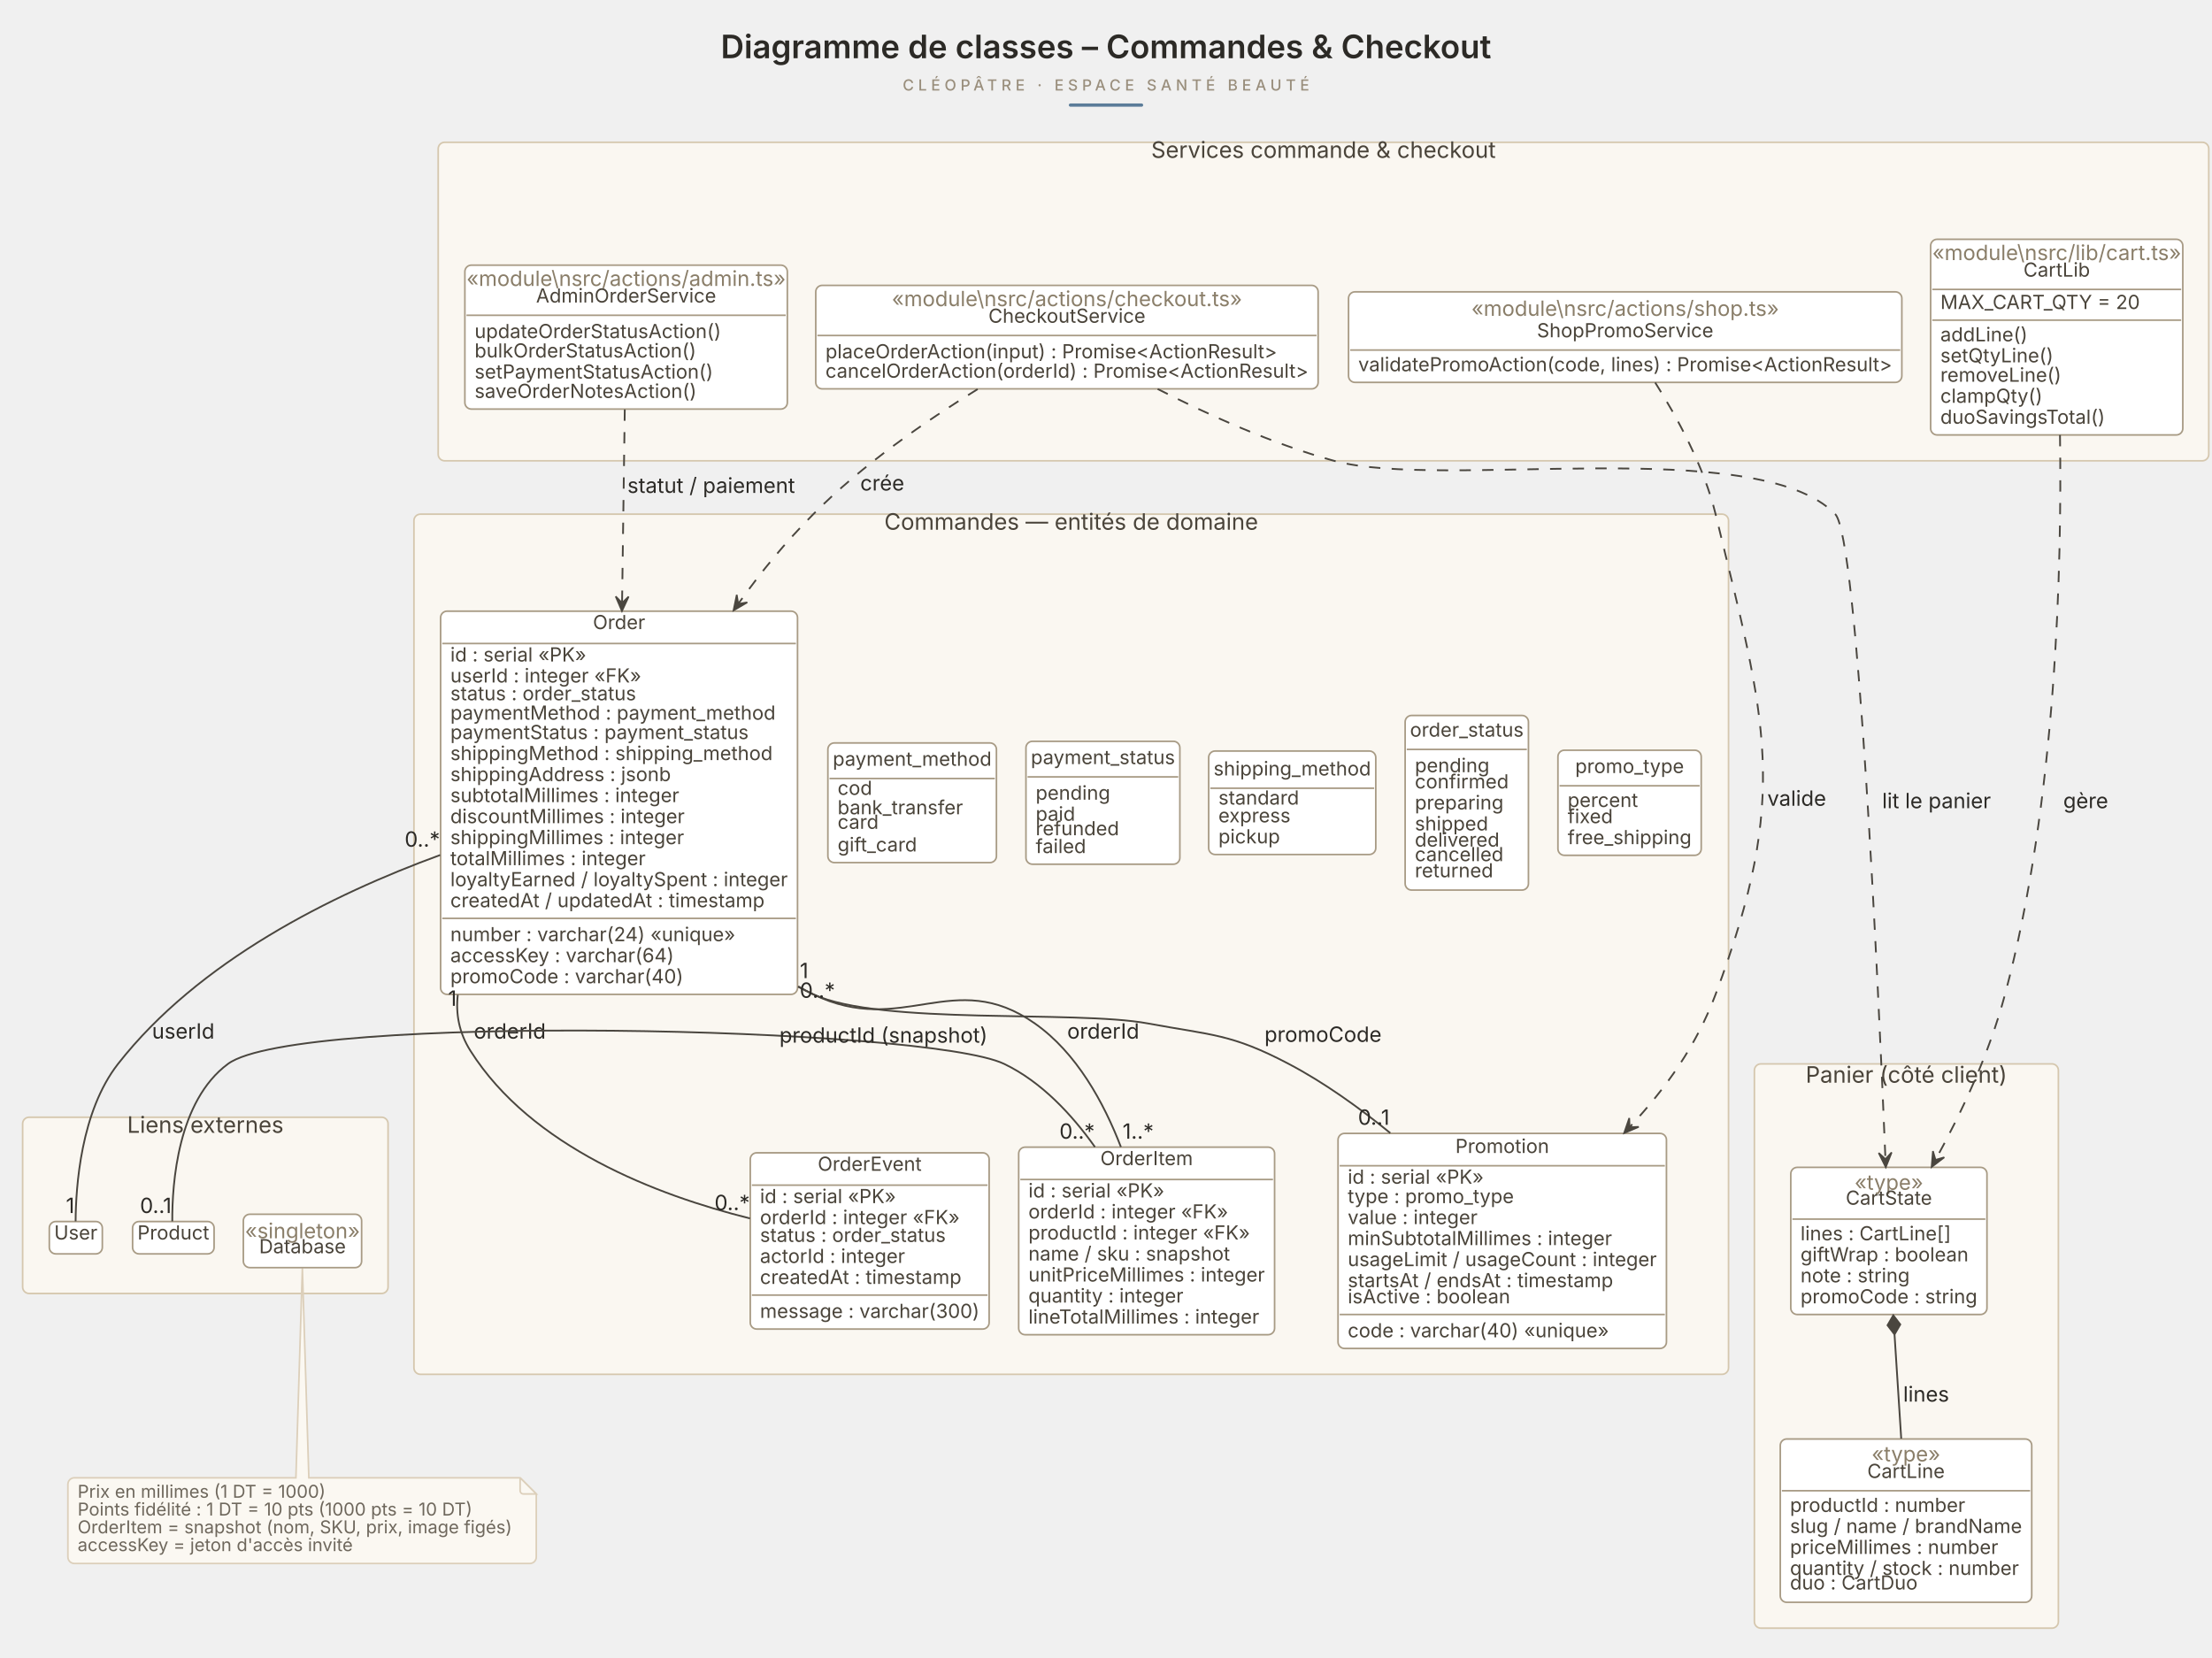
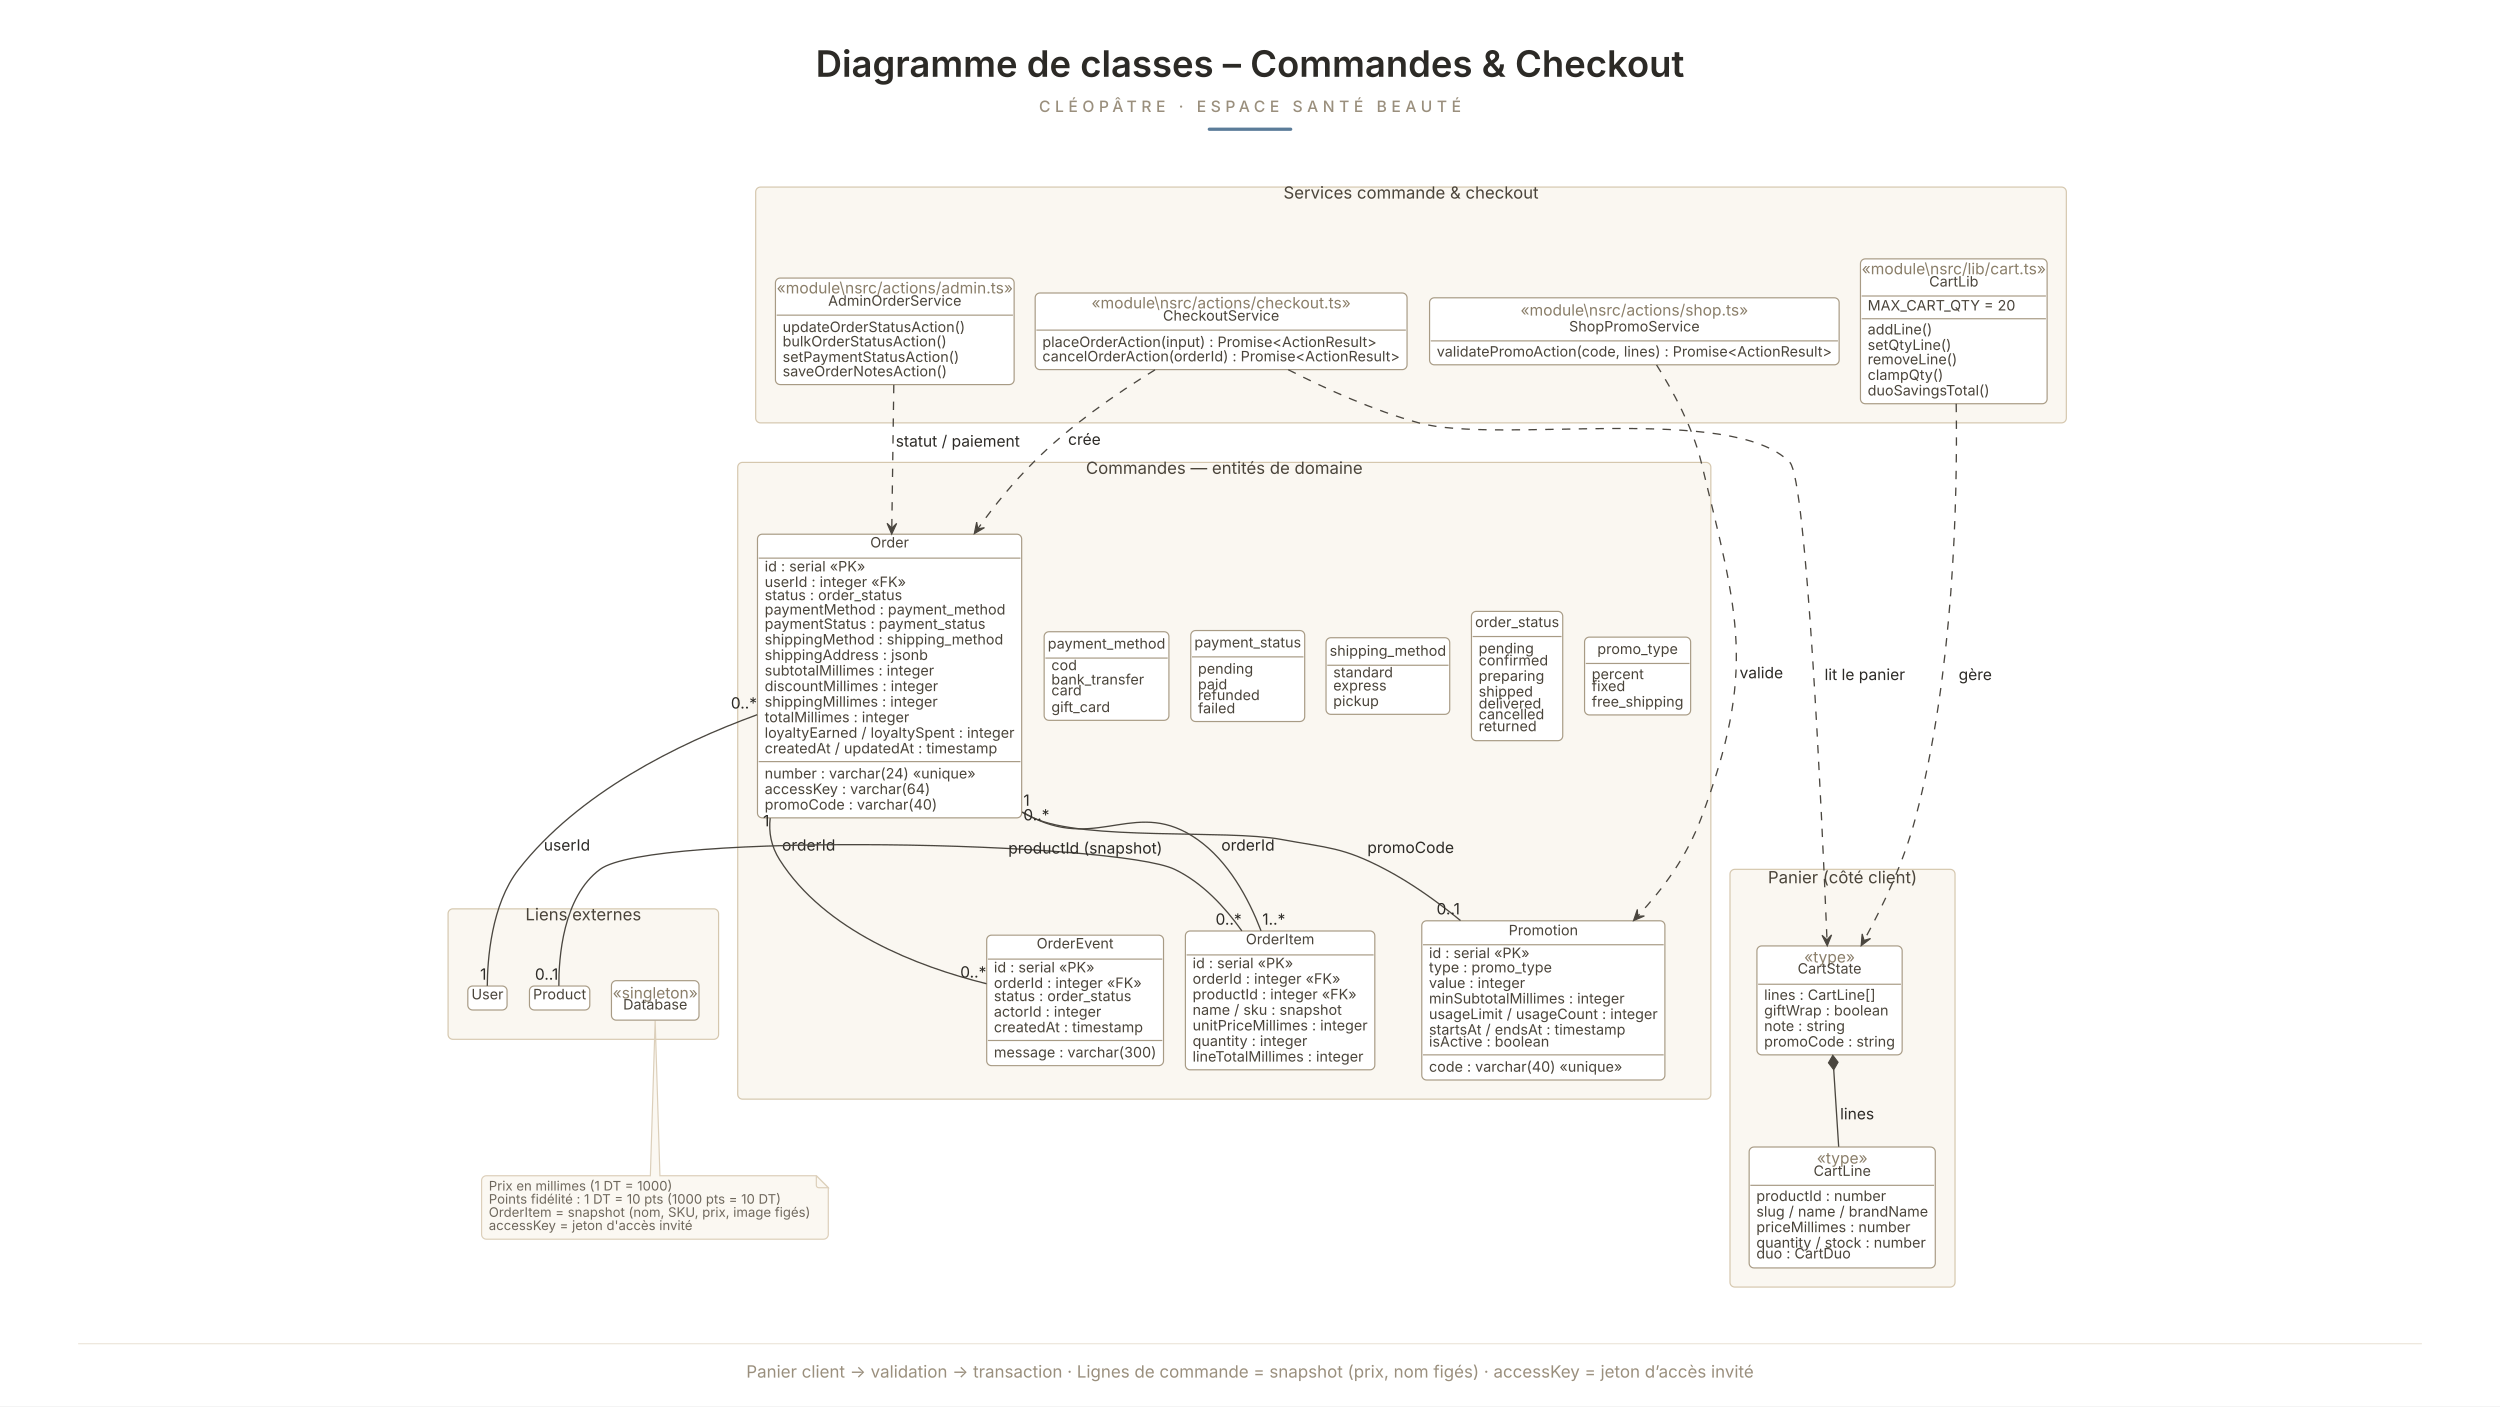
- <svg xmlns="http://www.w3.org/2000/svg" version="1.1" viewBox="0 0 1368 1025" width="1368" height="1025">
-   <g transform="translate(0,0)">
-     <text x="684.0" y="36" font-family="Inter" font-size="20" font-weight="600" fill="#2C2A26" text-anchor="middle">Diagramme de classes – Commandes &amp; Checkout</text>
-     <text x="684.0" y="56" font-family="Inter" font-size="9.5" font-weight="500" letter-spacing="2.6" fill="#9A8F7D" text-anchor="middle">CLÉOPÂTRE · ESPACE SANTÉ BEAUTÉ</text>
-     <rect x="661.0" y="64" width="46" height="2" rx="1" fill="#5B7C99" />
-   </g>
-   <g transform="translate(0,84)">
+ <svg xmlns="http://www.w3.org/2000/svg" version="1.1" viewBox="0 0 3840 2160" width="3840" height="2160">
+   <rect x="0" y="0" width="3840" height="2160" fill="#FFFFFF" />
+   <text x="1920.0" y="118" font-family="Inter" font-size="56" font-weight="600" fill="#2C2A26" text-anchor="middle">Diagramme de classes – Commandes &amp; Checkout</text>
+   <text x="1920.0" y="172" font-family="Inter" font-size="24" font-weight="500" letter-spacing="7" fill="#9A8F7D" text-anchor="middle">CLÉOPÂTRE · ESPACE SANTÉ BEAUTÉ</text>
+   <rect x="1855.0" y="196" width="130" height="5" rx="2.5" fill="#5B7C99" />
+   <g transform="translate(662.5,280.0) scale(1.8385)">
    <defs />
    <g>
      <g class="cluster" data-qualified-name="PC" id="ent0001" data-source-line="92">
        <rect x="256" y="234" width="813" height="532" rx="4" ry="4" fill="#FAF7F1" stroke="#D5C7AE" stroke-width="1" />
        <text x="546.89" y="243.62" font-size="14" fill="#4A443A" xml:space="preserve" style="white-space: pre" font-family="Inter">Commandes — entités de domaine</text>
      </g>
      <g class="cluster" data-qualified-name="PP" id="ent0011" data-source-line="171">
        <rect x="1085" y="574" width="188" height="349" rx="4" ry="4" fill="#FAF7F1" stroke="#D5C7AE" stroke-width="1" />
        <text x="1116.69" y="585.62" font-size="14" fill="#4A443A" xml:space="preserve" style="white-space: pre" font-family="Inter">Panier (côté client)</text>
      </g>
      <g class="cluster" data-qualified-name="PS" id="ent0014" data-source-line="187">
        <rect x="271" y="4" width="1095" height="197" rx="4" ry="4" fill="#FAF7F1" stroke="#D5C7AE" stroke-width="1" />
        <text x="711.94" y="13.62" font-size="14" fill="#4A443A" xml:space="preserve" style="white-space: pre" font-family="Inter">Services commande &amp; checkout</text>
      </g>
      <g class="cluster" data-qualified-name="PL" id="ent0019" data-source-line="211">
        <rect x="14" y="607" width="226" height="109" rx="4" ry="4" fill="#FAF7F1" stroke="#D5C7AE" stroke-width="1" />
        <text x="78.62" y="616.62" font-size="14" fill="#4A443A" xml:space="preserve" style="white-space: pre" font-family="Inter">Liens externes</text>
      </g>
      <g class="entity" data-qualified-name="GMN34" id="ent0035" data-source-line="232">
        <path d="M42,834 L42,879 A4,4 0 0 0 46,883 L327.66,883 A4,4 0 0 0 331.66,879 L331.66,840 L321.66,830 L191,830 L187,700.28 L183,830 L46,830 A4,4 0 0 0 42,834" fill="#FBF8F2" stroke="#DCCFBA" stroke-width="1" />
        <path d="M321.66,830 L321.66,838 A2,2 0 0 0 323.66,840 L331.66,840 L321.66,830" fill="#FBF8F2" stroke="#DCCFBA" stroke-width="1" />
        <text x="48" y="842.35" font-size="11" fill="#6E675C" xml:space="preserve" style="white-space: pre" font-family="Inter">Prix en millimes (1 DT = 1000)</text>
        <text x="48" y="853.35" font-size="11" fill="#6E675C" xml:space="preserve" style="white-space: pre" font-family="Inter">Points fidélité : 1 DT = 10 pts (1000 pts = 10 DT)</text>
        <text x="48" y="864.35" font-size="11" fill="#6E675C" xml:space="preserve" style="white-space: pre" font-family="Inter">OrderItem = snapshot (nom, SKU, prix, image figés)</text>
        <text x="48" y="875.35" font-size="11" fill="#6E675C" xml:space="preserve" style="white-space: pre" font-family="Inter">accessKey = jeton d'accès invité</text>
      </g>
      <g class="entity" data-qualified-name="PC.Order" id="ent0002" data-source-line="93">
        <rect x="272.50" y="294" width="220.72" height="237" rx="4" ry="4" fill="#FFFFFF" stroke="#A89B85" stroke-width="1" />
        <text x="366.68" y="305.11" font-size="12" fill="#4A443A" xml:space="preserve" style="white-space: pre" font-family="Inter">Order</text>
        <line x1="273.50" y1="314" x2="492.22" y2="314" stroke="#A89B85" stroke-width="1" />
        <text x="278.50" y="325.11" font-size="12" fill="#4A443A" xml:space="preserve" style="white-space: pre" font-family="Inter">id : serial «PK»</text>
        <text x="278.50" y="338.11" font-size="12" fill="#4A443A" xml:space="preserve" style="white-space: pre" font-family="Inter">userId : integer «FK»</text>
        <text x="278.50" y="349.11" font-size="12" fill="#4A443A" xml:space="preserve" style="white-space: pre" font-family="Inter">status : order_status</text>
        <text x="278.50" y="361.11" font-size="12" fill="#4A443A" xml:space="preserve" style="white-space: pre" font-family="Inter">paymentMethod : payment_method</text>
        <text x="278.50" y="373.11" font-size="12" fill="#4A443A" xml:space="preserve" style="white-space: pre" font-family="Inter">paymentStatus : payment_status</text>
        <text x="278.50" y="386.11" font-size="12" fill="#4A443A" xml:space="preserve" style="white-space: pre" font-family="Inter">shippingMethod : shipping_method</text>
        <text x="278.50" y="399.11" font-size="12" fill="#4A443A" xml:space="preserve" style="white-space: pre" font-family="Inter">shippingAddress : jsonb</text>
        <text x="278.50" y="412.11" font-size="12" fill="#4A443A" xml:space="preserve" style="white-space: pre" font-family="Inter">subtotalMillimes : integer</text>
        <text x="278.50" y="425.11" font-size="12" fill="#4A443A" xml:space="preserve" style="white-space: pre" font-family="Inter">discountMillimes : integer</text>
        <text x="278.50" y="438.11" font-size="12" fill="#4A443A" xml:space="preserve" style="white-space: pre" font-family="Inter">shippingMillimes : integer</text>
        <text x="278.50" y="451.11" font-size="12" fill="#4A443A" xml:space="preserve" style="white-space: pre" font-family="Inter">totalMillimes : integer</text>
        <text x="278.50" y="464.11" font-size="12" fill="#4A443A" xml:space="preserve" style="white-space: pre" font-family="Inter">loyaltyEarned / loyaltySpent : integer</text>
        <text x="278.50" y="477.11" font-size="12" fill="#4A443A" xml:space="preserve" style="white-space: pre" font-family="Inter">createdAt / updatedAt : timestamp</text>
        <line x1="273.50" y1="484" x2="492.22" y2="484" stroke="#A89B85" stroke-width="1" />
        <text x="278.50" y="498.11" font-size="12" fill="#4A443A" xml:space="preserve" style="white-space: pre" font-family="Inter">number : varchar(24) «unique»</text>
        <text x="278.50" y="511.11" font-size="12" fill="#4A443A" xml:space="preserve" style="white-space: pre" font-family="Inter">accessKey : varchar(64)</text>
        <text x="278.50" y="524.11" font-size="12" fill="#4A443A" xml:space="preserve" style="white-space: pre" font-family="Inter">promoCode : varchar(40)</text>
      </g>
      <g class="entity" data-qualified-name="PC.OrderItem" id="ent0003" data-source-line="111">
        <rect x="630" y="625.50" width="158.26" height="116" rx="4" ry="4" fill="#FFFFFF" stroke="#A89B85" stroke-width="1" />
        <text x="680.50" y="636.61" font-size="12" fill="#4A443A" xml:space="preserve" style="white-space: pre" font-family="Inter">OrderItem</text>
        <line x1="631" y1="645.50" x2="787.26" y2="645.50" stroke="#A89B85" stroke-width="1" />
        <text x="636" y="656.61" font-size="12" fill="#4A443A" xml:space="preserve" style="white-space: pre" font-family="Inter">id : serial «PK»</text>
        <text x="636" y="669.61" font-size="12" fill="#4A443A" xml:space="preserve" style="white-space: pre" font-family="Inter">orderId : integer «FK»</text>
        <text x="636" y="682.61" font-size="12" fill="#4A443A" xml:space="preserve" style="white-space: pre" font-family="Inter">productId : integer «FK»</text>
        <text x="636" y="695.61" font-size="12" fill="#4A443A" xml:space="preserve" style="white-space: pre" font-family="Inter">name / sku : snapshot</text>
        <text x="636" y="708.61" font-size="12" fill="#4A443A" xml:space="preserve" style="white-space: pre" font-family="Inter">unitPriceMillimes : integer</text>
        <text x="636" y="721.61" font-size="12" fill="#4A443A" xml:space="preserve" style="white-space: pre" font-family="Inter">quantity : integer</text>
        <text x="636" y="734.61" font-size="12" fill="#4A443A" xml:space="preserve" style="white-space: pre" font-family="Inter">lineTotalMillimes : integer</text>
      </g>
      <g class="entity" data-qualified-name="PC.OrderEvent" id="ent0004" data-source-line="120">
        <rect x="464" y="629" width="147.73" height="109" rx="4" ry="4" fill="#FFFFFF" stroke="#A89B85" stroke-width="1" />
        <text x="505.72" y="640.11" font-size="12" fill="#4A443A" xml:space="preserve" style="white-space: pre" font-family="Inter">OrderEvent</text>
        <line x1="465" y1="649" x2="610.73" y2="649" stroke="#A89B85" stroke-width="1" />
        <text x="470" y="660.11" font-size="12" fill="#4A443A" xml:space="preserve" style="white-space: pre" font-family="Inter">id : serial «PK»</text>
        <text x="470" y="673.11" font-size="12" fill="#4A443A" xml:space="preserve" style="white-space: pre" font-family="Inter">orderId : integer «FK»</text>
        <text x="470" y="684.11" font-size="12" fill="#4A443A" xml:space="preserve" style="white-space: pre" font-family="Inter">status : order_status</text>
        <text x="470" y="697.11" font-size="12" fill="#4A443A" xml:space="preserve" style="white-space: pre" font-family="Inter">actorId : integer</text>
        <text x="470" y="710.11" font-size="12" fill="#4A443A" xml:space="preserve" style="white-space: pre" font-family="Inter">createdAt : timestamp</text>
        <line x1="465" y1="717" x2="610.73" y2="717" stroke="#A89B85" stroke-width="1" />
        <text x="470" y="731.11" font-size="12" fill="#4A443A" xml:space="preserve" style="white-space: pre" font-family="Inter">message : varchar(300)</text>
      </g>
      <g class="entity" data-qualified-name="PC.Promotion" id="ent0005" data-source-line="128">
        <rect x="827.50" y="617" width="203.11" height="133" rx="4" ry="4" fill="#FFFFFF" stroke="#A89B85" stroke-width="1" />
        <text x="900.06" y="629.11" font-size="12" fill="#4A443A" xml:space="preserve" style="white-space: pre" font-family="Inter">Promotion</text>
        <line x1="828.50" y1="637" x2="1029.61" y2="637" stroke="#A89B85" stroke-width="1" />
        <text x="833.50" y="648.11" font-size="12" fill="#4A443A" xml:space="preserve" style="white-space: pre" font-family="Inter">id : serial «PK»</text>
        <text x="833.50" y="660.11" font-size="12" fill="#4A443A" xml:space="preserve" style="white-space: pre" font-family="Inter">type : promo_type</text>
        <text x="833.50" y="673.11" font-size="12" fill="#4A443A" xml:space="preserve" style="white-space: pre" font-family="Inter">value : integer</text>
        <text x="833.50" y="686.11" font-size="12" fill="#4A443A" xml:space="preserve" style="white-space: pre" font-family="Inter">minSubtotalMillimes : integer</text>
        <text x="833.50" y="699.11" font-size="12" fill="#4A443A" xml:space="preserve" style="white-space: pre" font-family="Inter">usageLimit / usageCount : integer</text>
        <text x="833.50" y="712.11" font-size="12" fill="#4A443A" xml:space="preserve" style="white-space: pre" font-family="Inter">startsAt / endsAt : timestamp</text>
        <text x="833.50" y="722.11" font-size="12" fill="#4A443A" xml:space="preserve" style="white-space: pre" font-family="Inter">isActive : boolean</text>
        <line x1="828.50" y1="729" x2="1029.61" y2="729" stroke="#A89B85" stroke-width="1" />
        <text x="833.50" y="743.11" font-size="12" fill="#4A443A" xml:space="preserve" style="white-space: pre" font-family="Inter">code : varchar(40) «unique»</text>
      </g>
      <g class="entity" data-qualified-name="PC.order_status" id="ent0006" data-source-line="138">
        <rect x="869" y="358.50" width="76.26" height="108" rx="4" ry="4" fill="#FFFFFF" stroke="#A89B85" stroke-width="1" />
        <text x="872" y="371.61" font-size="12" fill="#4A443A" xml:space="preserve" style="white-space: pre" font-family="Inter">order_status</text>
        <line x1="870" y1="379.50" x2="944.26" y2="379.50" stroke="#A89B85" stroke-width="1" />
        <text x="875" y="393.61" font-size="12" fill="#4A443A" xml:space="preserve" style="white-space: pre" font-family="Inter">pending</text>
        <text x="875" y="403.61" font-size="12" fill="#4A443A" xml:space="preserve" style="white-space: pre" font-family="Inter">confirmed</text>
        <text x="875" y="416.61" font-size="12" fill="#4A443A" xml:space="preserve" style="white-space: pre" font-family="Inter">preparing</text>
        <text x="875" y="429.61" font-size="12" fill="#4A443A" xml:space="preserve" style="white-space: pre" font-family="Inter">shipped</text>
        <text x="875" y="439.61" font-size="12" fill="#4A443A" xml:space="preserve" style="white-space: pre" font-family="Inter">delivered</text>
        <text x="875" y="448.61" font-size="12" fill="#4A443A" xml:space="preserve" style="white-space: pre" font-family="Inter">cancelled</text>
        <text x="875" y="458.61" font-size="12" fill="#4A443A" xml:space="preserve" style="white-space: pre" font-family="Inter">returned</text>
      </g>
      <g class="entity" data-qualified-name="PC.payment_method" id="ent0007" data-source-line="147">
        <rect x="512" y="375.50" width="104.24" height="74" rx="4" ry="4" fill="#FFFFFF" stroke="#A89B85" stroke-width="1" />
        <text x="515" y="389.61" font-size="12" fill="#4A443A" xml:space="preserve" style="white-space: pre" font-family="Inter">payment_method</text>
        <line x1="513" y1="397.50" x2="615.24" y2="397.50" stroke="#A89B85" stroke-width="1" />
        <text x="518" y="407.61" font-size="12" fill="#4A443A" xml:space="preserve" style="white-space: pre" font-family="Inter">cod</text>
        <text x="518" y="419.61" font-size="12" fill="#4A443A" xml:space="preserve" style="white-space: pre" font-family="Inter">bank_transfer</text>
        <text x="518" y="428.61" font-size="12" fill="#4A443A" xml:space="preserve" style="white-space: pre" font-family="Inter">card</text>
        <text x="518" y="442.61" font-size="12" fill="#4A443A" xml:space="preserve" style="white-space: pre" font-family="Inter">gift_card</text>
      </g>
      <g class="entity" data-qualified-name="PC.payment_status" id="ent0008" data-source-line="153">
        <rect x="634.50" y="374.50" width="95.18" height="76" rx="4" ry="4" fill="#FFFFFF" stroke="#A89B85" stroke-width="1" />
        <text x="637.50" y="388.61" font-size="12" fill="#4A443A" xml:space="preserve" style="white-space: pre" font-family="Inter">payment_status</text>
        <line x1="635.50" y1="396.50" x2="728.68" y2="396.50" stroke="#A89B85" stroke-width="1" />
        <text x="640.50" y="410.61" font-size="12" fill="#4A443A" xml:space="preserve" style="white-space: pre" font-family="Inter">pending</text>
        <text x="640.50" y="423.61" font-size="12" fill="#4A443A" xml:space="preserve" style="white-space: pre" font-family="Inter">paid</text>
        <text x="640.50" y="432.61" font-size="12" fill="#4A443A" xml:space="preserve" style="white-space: pre" font-family="Inter">refunded</text>
        <text x="640.50" y="443.61" font-size="12" fill="#4A443A" xml:space="preserve" style="white-space: pre" font-family="Inter">failed</text>
      </g>
      <g class="entity" data-qualified-name="PC.shipping_method" id="ent0009" data-source-line="159">
        <rect x="747.50" y="380.50" width="103.34" height="64" rx="4" ry="4" fill="#FFFFFF" stroke="#A89B85" stroke-width="1" />
        <text x="750.50" y="395.61" font-size="12" fill="#4A443A" xml:space="preserve" style="white-space: pre" font-family="Inter">shipping_method</text>
        <line x1="748.50" y1="403.50" x2="849.84" y2="403.50" stroke="#A89B85" stroke-width="1" />
        <text x="753.50" y="413.61" font-size="12" fill="#4A443A" xml:space="preserve" style="white-space: pre" font-family="Inter">standard</text>
        <text x="753.50" y="424.61" font-size="12" fill="#4A443A" xml:space="preserve" style="white-space: pre" font-family="Inter">express</text>
        <text x="753.50" y="437.61" font-size="12" fill="#4A443A" xml:space="preserve" style="white-space: pre" font-family="Inter">pickup</text>
      </g>
      <g class="entity" data-qualified-name="PC.promo_type" id="ent0010" data-source-line="164">
        <rect x="963.50" y="380" width="88.61" height="65" rx="4" ry="4" fill="#FFFFFF" stroke="#A89B85" stroke-width="1" />
        <text x="974.16" y="394.11" font-size="12" fill="#4A443A" xml:space="preserve" style="white-space: pre" font-family="Inter">promo_type</text>
        <line x1="964.50" y1="402" x2="1051.11" y2="402" stroke="#A89B85" stroke-width="1" />
        <text x="969.50" y="415.11" font-size="12" fill="#4A443A" xml:space="preserve" style="white-space: pre" font-family="Inter">percent</text>
        <text x="969.50" y="425.11" font-size="12" fill="#4A443A" xml:space="preserve" style="white-space: pre" font-family="Inter">fixed</text>
        <text x="969.50" y="438.11" font-size="12" fill="#4A443A" xml:space="preserve" style="white-space: pre" font-family="Inter">free_shipping</text>
      </g>
      <g class="entity" data-qualified-name="PP.CartState" id="ent0012" data-source-line="172">
        <rect x="1107.50" y="638" width="121.33" height="91" rx="4" ry="4" fill="#FFFFFF" stroke="#A89B85" stroke-width="1" />
        <text x="1146.92" y="651.86" font-size="13" fill="#8A7E69" xml:space="preserve" style="white-space: pre" font-family="Inter">«type»</text>
        <text x="1141.49" y="661.11" font-size="12" fill="#4A443A" xml:space="preserve" style="white-space: pre" font-family="Inter">CartState</text>
        <line x1="1108.50" y1="670" x2="1227.83" y2="670" stroke="#A89B85" stroke-width="1" />
        <text x="1113.50" y="683.11" font-size="12" fill="#4A443A" xml:space="preserve" style="white-space: pre" font-family="Inter">lines : CartLine[]</text>
        <text x="1113.50" y="696.11" font-size="12" fill="#4A443A" xml:space="preserve" style="white-space: pre" font-family="Inter">giftWrap : boolean</text>
        <text x="1113.50" y="709.11" font-size="12" fill="#4A443A" xml:space="preserve" style="white-space: pre" font-family="Inter">note : string</text>
        <text x="1113.50" y="722.11" font-size="12" fill="#4A443A" xml:space="preserve" style="white-space: pre" font-family="Inter">promoCode : string</text>
      </g>
      <g class="entity" data-qualified-name="PP.CartLine" id="ent0013" data-source-line="178">
        <rect x="1101" y="806" width="155.51" height="101" rx="4" ry="4" fill="#FFFFFF" stroke="#A89B85" stroke-width="1" />
        <text x="1157.50" y="819.86" font-size="13" fill="#8A7E69" xml:space="preserve" style="white-space: pre" font-family="Inter">«type»</text>
        <text x="1154.80" y="830.11" font-size="12" fill="#4A443A" xml:space="preserve" style="white-space: pre" font-family="Inter">CartLine</text>
        <line x1="1102" y1="838" x2="1255.51" y2="838" stroke="#A89B85" stroke-width="1" />
        <text x="1107" y="851.11" font-size="12" fill="#4A443A" xml:space="preserve" style="white-space: pre" font-family="Inter">productId : number</text>
        <text x="1107" y="864.11" font-size="12" fill="#4A443A" xml:space="preserve" style="white-space: pre" font-family="Inter">slug / name / brandName</text>
        <text x="1107" y="877.11" font-size="12" fill="#4A443A" xml:space="preserve" style="white-space: pre" font-family="Inter">priceMillimes : number</text>
        <text x="1107" y="890.11" font-size="12" fill="#4A443A" xml:space="preserve" style="white-space: pre" font-family="Inter">quantity / stock : number</text>
        <text x="1107" y="899.11" font-size="12" fill="#4A443A" xml:space="preserve" style="white-space: pre" font-family="Inter">duo : CartDuo</text>
      </g>
      <g class="entity" data-qualified-name="PS.CartLib" id="ent0015" data-source-line="188">
        <rect x="1194" y="64" width="155.94" height="121" rx="4" ry="4" fill="#FFFFFF" stroke="#A89B85" stroke-width="1" />
        <text x="1195" y="76.86" font-size="13" fill="#8A7E69" xml:space="preserve" style="white-space: pre" font-family="Inter">«module\nsrc/lib/cart.ts»</text>
        <text x="1251.39" y="87.11" font-size="12" fill="#4A443A" xml:space="preserve" style="white-space: pre" font-family="Inter">CartLib</text>
        <line x1="1195" y1="95" x2="1348.94" y2="95" stroke="#A89B85" stroke-width="1" />
        <text x="1200" y="107.11" font-size="12" fill="#4A443A" xml:space="preserve" style="white-space: pre" font-family="Inter">MAX_CART_QTY = 20</text>
        <line x1="1195" y1="114" x2="1348.94" y2="114" stroke="#A89B85" stroke-width="1" />
        <text x="1200" y="127.11" font-size="12" fill="#4A443A" xml:space="preserve" style="white-space: pre" font-family="Inter">addLine()</text>
        <text x="1200" y="140.11" font-size="12" fill="#4A443A" xml:space="preserve" style="white-space: pre" font-family="Inter">setQtyLine()</text>
        <text x="1200" y="152.11" font-size="12" fill="#4A443A" xml:space="preserve" style="white-space: pre" font-family="Inter">removeLine()</text>
        <text x="1200" y="165.11" font-size="12" fill="#4A443A" xml:space="preserve" style="white-space: pre" font-family="Inter">clampQty()</text>
        <text x="1200" y="178.11" font-size="12" fill="#4A443A" xml:space="preserve" style="white-space: pre" font-family="Inter">duoSavingsTotal()</text>
      </g>
      <g class="entity" data-qualified-name="PS.CheckoutService" id="ent0016" data-source-line="196">
        <rect x="504.50" y="92.50" width="310.69" height="64" rx="4" ry="4" fill="#FFFFFF" stroke="#A89B85" stroke-width="1" />
        <text x="551.53" y="105.36" font-size="13" fill="#8A7E69" xml:space="preserve" style="white-space: pre" font-family="Inter">«module\nsrc/actions/checkout.ts»</text>
        <text x="611.27" y="115.61" font-size="12" fill="#4A443A" xml:space="preserve" style="white-space: pre" font-family="Inter">CheckoutService</text>
        <line x1="505.50" y1="123.50" x2="814.19" y2="123.50" stroke="#A89B85" stroke-width="1" />
        <text x="510.50" y="137.61" font-size="12" fill="#4A443A" xml:space="preserve" style="white-space: pre" font-family="Inter">placeOrderAction(input) : Promise&lt;ActionResult&gt;</text>
        <text x="510.50" y="149.61" font-size="12" fill="#4A443A" xml:space="preserve" style="white-space: pre" font-family="Inter">cancelOrderAction(orderId) : Promise&lt;ActionResult&gt;</text>
      </g>
      <g class="entity" data-qualified-name="PS.ShopPromoService" id="ent0017" data-source-line="200">
        <rect x="834" y="96.50" width="342.18" height="56" rx="4" ry="4" fill="#FFFFFF" stroke="#A89B85" stroke-width="1" />
        <text x="909.96" y="111.36" font-size="13" fill="#8A7E69" xml:space="preserve" style="white-space: pre" font-family="Inter">«module\nsrc/actions/shop.ts»</text>
        <text x="950.52" y="124.61" font-size="12" fill="#4A443A" xml:space="preserve" style="white-space: pre" font-family="Inter">ShopPromoService</text>
        <line x1="835" y1="132.50" x2="1175.18" y2="132.50" stroke="#A89B85" stroke-width="1" />
        <text x="840" y="145.61" font-size="12" fill="#4A443A" xml:space="preserve" style="white-space: pre" font-family="Inter">validatePromoAction(code, lines) : Promise&lt;ActionResult&gt;</text>
      </g>
      <g class="entity" data-qualified-name="PS.AdminOrderService" id="ent0018" data-source-line="203">
        <rect x="287.50" y="80" width="199.42" height="89" rx="4" ry="4" fill="#FFFFFF" stroke="#A89B85" stroke-width="1" />
        <text x="288.50" y="92.86" font-size="13" fill="#8A7E69" xml:space="preserve" style="white-space: pre" font-family="Inter">«module\nsrc/actions/admin.ts»</text>
        <text x="331.51" y="103.11" font-size="12" fill="#4A443A" xml:space="preserve" style="white-space: pre" font-family="Inter">AdminOrderService</text>
        <line x1="288.50" y1="111" x2="485.92" y2="111" stroke="#A89B85" stroke-width="1" />
        <text x="293.50" y="125.11" font-size="12" fill="#4A443A" xml:space="preserve" style="white-space: pre" font-family="Inter">updateOrderStatusAction()</text>
        <text x="293.50" y="137.11" font-size="12" fill="#4A443A" xml:space="preserve" style="white-space: pre" font-family="Inter">bulkOrderStatusAction()</text>
        <text x="293.50" y="150.11" font-size="12" fill="#4A443A" xml:space="preserve" style="white-space: pre" font-family="Inter">setPaymentStatusAction()</text>
        <text x="293.50" y="162.11" font-size="12" fill="#4A443A" xml:space="preserve" style="white-space: pre" font-family="Inter">saveOrderNotesAction()</text>
      </g>
      <g class="entity" data-qualified-name="PL.User" id="ent0020" data-source-line="212">
        <rect x="30.50" y="671.50" width="32.78" height="20" rx="4" ry="4" fill="#FFFFFF" stroke="#A89B85" stroke-width="1" />
        <text x="33.50" y="682.61" font-size="12" fill="#4A443A" xml:space="preserve" style="white-space: pre" font-family="Inter">User</text>
      </g>
      <g class="entity" data-qualified-name="PL.Product" id="ent0021" data-source-line="213">
        <rect x="82" y="671.50" width="50.40" height="20" rx="4" ry="4" fill="#FFFFFF" stroke="#A89B85" stroke-width="1" />
        <text x="85" y="682.61" font-size="12" fill="#4A443A" xml:space="preserve" style="white-space: pre" font-family="Inter">Product</text>
      </g>
      <g class="entity" data-qualified-name="PL.Database" id="ent0022" data-source-line="214">
        <rect x="150.50" y="667" width="73.14" height="33" rx="4" ry="4" fill="#FFFFFF" stroke="#A89B85" stroke-width="1" />
        <text x="151.50" y="681.86" font-size="13" fill="#8A7E69" xml:space="preserve" style="white-space: pre" font-family="Inter">«singleton»</text>
        <text x="160.24" y="691.11" font-size="12" fill="#4A443A" xml:space="preserve" style="white-space: pre" font-family="Inter">Database</text>
      </g>
      <g class="link" data-entity-1="ent0020" data-entity-2="ent0002" id="lnk23" data-link-type="association">
        <path d="M46.762,671.37 C46.881,650.158 49.957,603.438 73,574 C122.869,510.289 205.03,469.379 272.241,444.816" fill="none" stroke="#4A463F" stroke-width="1.10" />
        <text x="94" y="558.36" font-size="13" fill="#2C2A26" xml:space="preserve" style="white-space: pre" font-family="Inter">userId</text>
        <text x="250.24" y="439.68" font-size="13" fill="#2C2A26" xml:space="preserve" style="white-space: pre" font-family="Inter">0..*</text>
        <text x="40.76" y="666.23" font-size="13" fill="#2C2A26" xml:space="preserve" style="white-space: pre" font-family="Inter">1</text>
      </g>
      <g class="link" data-entity-1="ent0002" data-entity-2="ent0003" id="lnk24" data-link-type="association">
        <path d="M493.659,526.078 C496.739,527.824 499.854,529.469 503,531 C558.225,557.865 589.741,513.708 640,549 C665.835,567.141 682.663,597.958 693.226,625.415" fill="none" stroke="#4A463F" stroke-width="1.10" />
        <text x="660" y="558.36" font-size="13" fill="#2C2A26" xml:space="preserve" style="white-space: pre" font-family="Inter">orderId</text>
        <text x="694.23" y="620.28" font-size="13" fill="#2C2A26" xml:space="preserve" style="white-space: pre" font-family="Inter">1..*</text>
        <text x="494.66" y="520.94" font-size="13" fill="#2C2A26" xml:space="preserve" style="white-space: pre" font-family="Inter">1</text>
      </g>
      <g class="link" data-entity-1="ent0002" data-entity-2="ent0004" id="lnk25" data-link-type="association">
        <path d="M283.13,531.217 C281.749,543.011 283.881,554.771 291,566 C328.7,625.464 405.775,655.142 463.858,669.581" fill="none" stroke="#4A463F" stroke-width="1.10" />
        <text x="293" y="558.36" font-size="13" fill="#2C2A26" xml:space="preserve" style="white-space: pre" font-family="Inter">orderId</text>
        <text x="441.86" y="664.44" font-size="13" fill="#2C2A26" xml:space="preserve" style="white-space: pre" font-family="Inter">0..*</text>
        <text x="277.13" y="538.08" font-size="13" fill="#2C2A26" xml:space="preserve" style="white-space: pre" font-family="Inter">1</text>
      </g>
      <g class="link" data-entity-1="ent0002" data-entity-2="ent0005" id="lnk26" data-link-type="association">
        <path d="M493.569,526.268 C496.676,527.957 499.821,529.539 503,531 C544.955,550.282 664.6,540.585 710,549 C749.558,556.332 761.388,555.283 797,574 C818.926,585.524 840.592,601.073 859.835,616.797" fill="none" stroke="#4A463F" stroke-width="1.10" />
        <text x="782" y="560.36" font-size="13" fill="#2C2A26" xml:space="preserve" style="white-space: pre" font-family="Inter">promoCode</text>
        <text x="839.83" y="611.66" font-size="13" fill="#2C2A26" xml:space="preserve" style="white-space: pre" font-family="Inter">0..1</text>
        <text x="494.57" y="533.13" font-size="13" fill="#2C2A26" xml:space="preserve" style="white-space: pre" font-family="Inter">0..*</text>
      </g>
      <g class="link" data-entity-1="ent0003" data-entity-2="ent0021" id="lnk27" data-link-type="association">
        <path d="M677.167,625.415 C662.866,605.283 643.983,585.015 621,574 C572.905,550.95 183.941,542.37 141,574 C109.907,596.903 106.414,647.977 106.546,671.373" fill="none" stroke="#4A463F" stroke-width="1.10" />
        <text x="482" y="560.86" font-size="13" fill="#2C2A26" xml:space="preserve" style="white-space: pre" font-family="Inter">productId (snapshot)</text>
        <text x="86.55" y="666.24" font-size="13" fill="#2C2A26" xml:space="preserve" style="white-space: pre" font-family="Inter">0..1</text>
        <text x="655.17" y="620.28" font-size="13" fill="#2C2A26" xml:space="preserve" style="white-space: pre" font-family="Inter">0..*</text>
      </g>
      <g class="link" data-entity-1="ent0012" data-entity-2="ent0013" id="lnk28" data-link-type="composition">
        <polygon points="1170.89,729.43 1167.28,735.67 1171.66,741.40 1175.27,735.16 1170.89,729.43" fill="#4A463F" stroke="#4A463F" stroke-width="1" />
        <path d="M1171.66,741.404 C1173.169,764.856 1174.248,781.634 1175.8,805.756" fill="none" stroke="#4A463F" stroke-width="1.10" />
        <text x="1177" y="782.86" font-size="13" fill="#2C2A26" xml:space="preserve" style="white-space: pre" font-family="Inter">lines</text>
      </g>
      <g class="link" data-entity-1="ent0015" data-entity-2="ent0012" id="lnk29" data-link-type="dependency">
        <polygon points="1194.60,637.76 1202.44,631.79 1197.01,633.37 1195.42,627.94 1194.60,637.76" fill="#4A463F" stroke="#4A463F" stroke-width="1" />
        <path d="M1273.992,185.054 C1275.167,265.126 1272.005,411.269 1240,531 C1229.923,568.699 1213.071,604.056 1197.007,633.373" fill="none" stroke="#4A463F" stroke-width="1.10" stroke-dasharray="7,7" />
        <text x="1276" y="415.86" font-size="13" fill="#2C2A26" xml:space="preserve" style="white-space: pre" font-family="Inter">gère</text>
      </g>
      <g class="link" data-entity-1="ent0016" data-entity-2="ent0012" id="lnk30" data-link-type="dependency">
        <polygon points="1166.25,637.90 1169.88,628.75 1166.04,632.91 1161.88,629.08 1166.25,637.90" fill="#4A463F" stroke="#4A463F" stroke-width="1" />
        <path d="M715.942,156.589 C747.116,172.489 787.176,190.63 825,201 C891.812,219.318 1086.818,184.221 1135,234 C1148.914,248.376 1161.5,522.333 1166.044,632.908" fill="none" stroke="#4A463F" stroke-width="1.10" stroke-dasharray="7,7" />
        <text x="1164" y="415.86" font-size="13" fill="#2C2A26" xml:space="preserve" style="white-space: pre" font-family="Inter">lit le panier</text>
      </g>
      <g class="link" data-entity-1="ent0016" data-entity-2="ent0002" id="lnk31" data-link-type="dependency">
        <polygon points="453.64,293.54 462.14,288.56 456.56,289.48 455.64,283.89 453.64,293.54" fill="#4A463F" stroke="#4A463F" stroke-width="1" />
        <path d="M604.619,156.686 C572.698,176.31 533.067,203.623 503,234 C485.337,251.845 471.56,268.557 456.556,289.476" fill="none" stroke="#4A463F" stroke-width="1.10" stroke-dasharray="7,7" />
        <text x="532" y="219.36" font-size="13" fill="#2C2A26" xml:space="preserve" style="white-space: pre" font-family="Inter">crée</text>
      </g>
      <g class="link" data-entity-1="ent0017" data-entity-2="ent0005" id="lnk32" data-link-type="dependency">
        <polygon points="1004.42,616.82 1013.48,612.94 1007.83,613.15 1007.62,607.50 1004.42,616.82" fill="#4A463F" stroke="#4A463F" stroke-width="1" />
        <path d="M1023.641,152.598 C1036.978,173.715 1053.796,204.337 1061,234 C1092.15,362.272 1107.298,407.386 1061,531 C1049.07,562.852 1030.483,588.754 1007.826,613.154" fill="none" stroke="#4A463F" stroke-width="1.10" stroke-dasharray="7,7" />
        <text x="1093" y="414.36" font-size="13" fill="#2C2A26" xml:space="preserve" style="white-space: pre" font-family="Inter">valide</text>
      </g>
      <g class="link" data-entity-1="ent0018" data-entity-2="ent0002" id="lnk33" data-link-type="dependency">
        <polygon points="384.64,293.93 388.77,284.99 384.71,288.93 380.77,284.88 384.64,293.93" fill="#4A463F" stroke="#4A463F" stroke-width="1" />
        <path d="M386.388,169.249 C385.923,202.5 385.33,244.881 384.714,288.933" fill="none" stroke="#4A463F" stroke-width="1.10" stroke-dasharray="7,7" />
        <text x="388" y="220.86" font-size="13" fill="#2C2A26" xml:space="preserve" style="white-space: pre" font-family="Inter">statut / paiement</text>
      </g>
    </g>
  </g>
+   <line x1="120" y1="2064" x2="3720" y2="2064" stroke="#E8E0D2" stroke-width="1.5" />
+   <text x="1920.0" y="2116" font-family="Inter" font-size="26" fill="#9A8F7D" text-anchor="middle">Panier client → validation → transaction    ·    Lignes de commande = snapshot (prix, nom figés)    ·    accessKey = jeton d’accès invité</text>
</svg>
